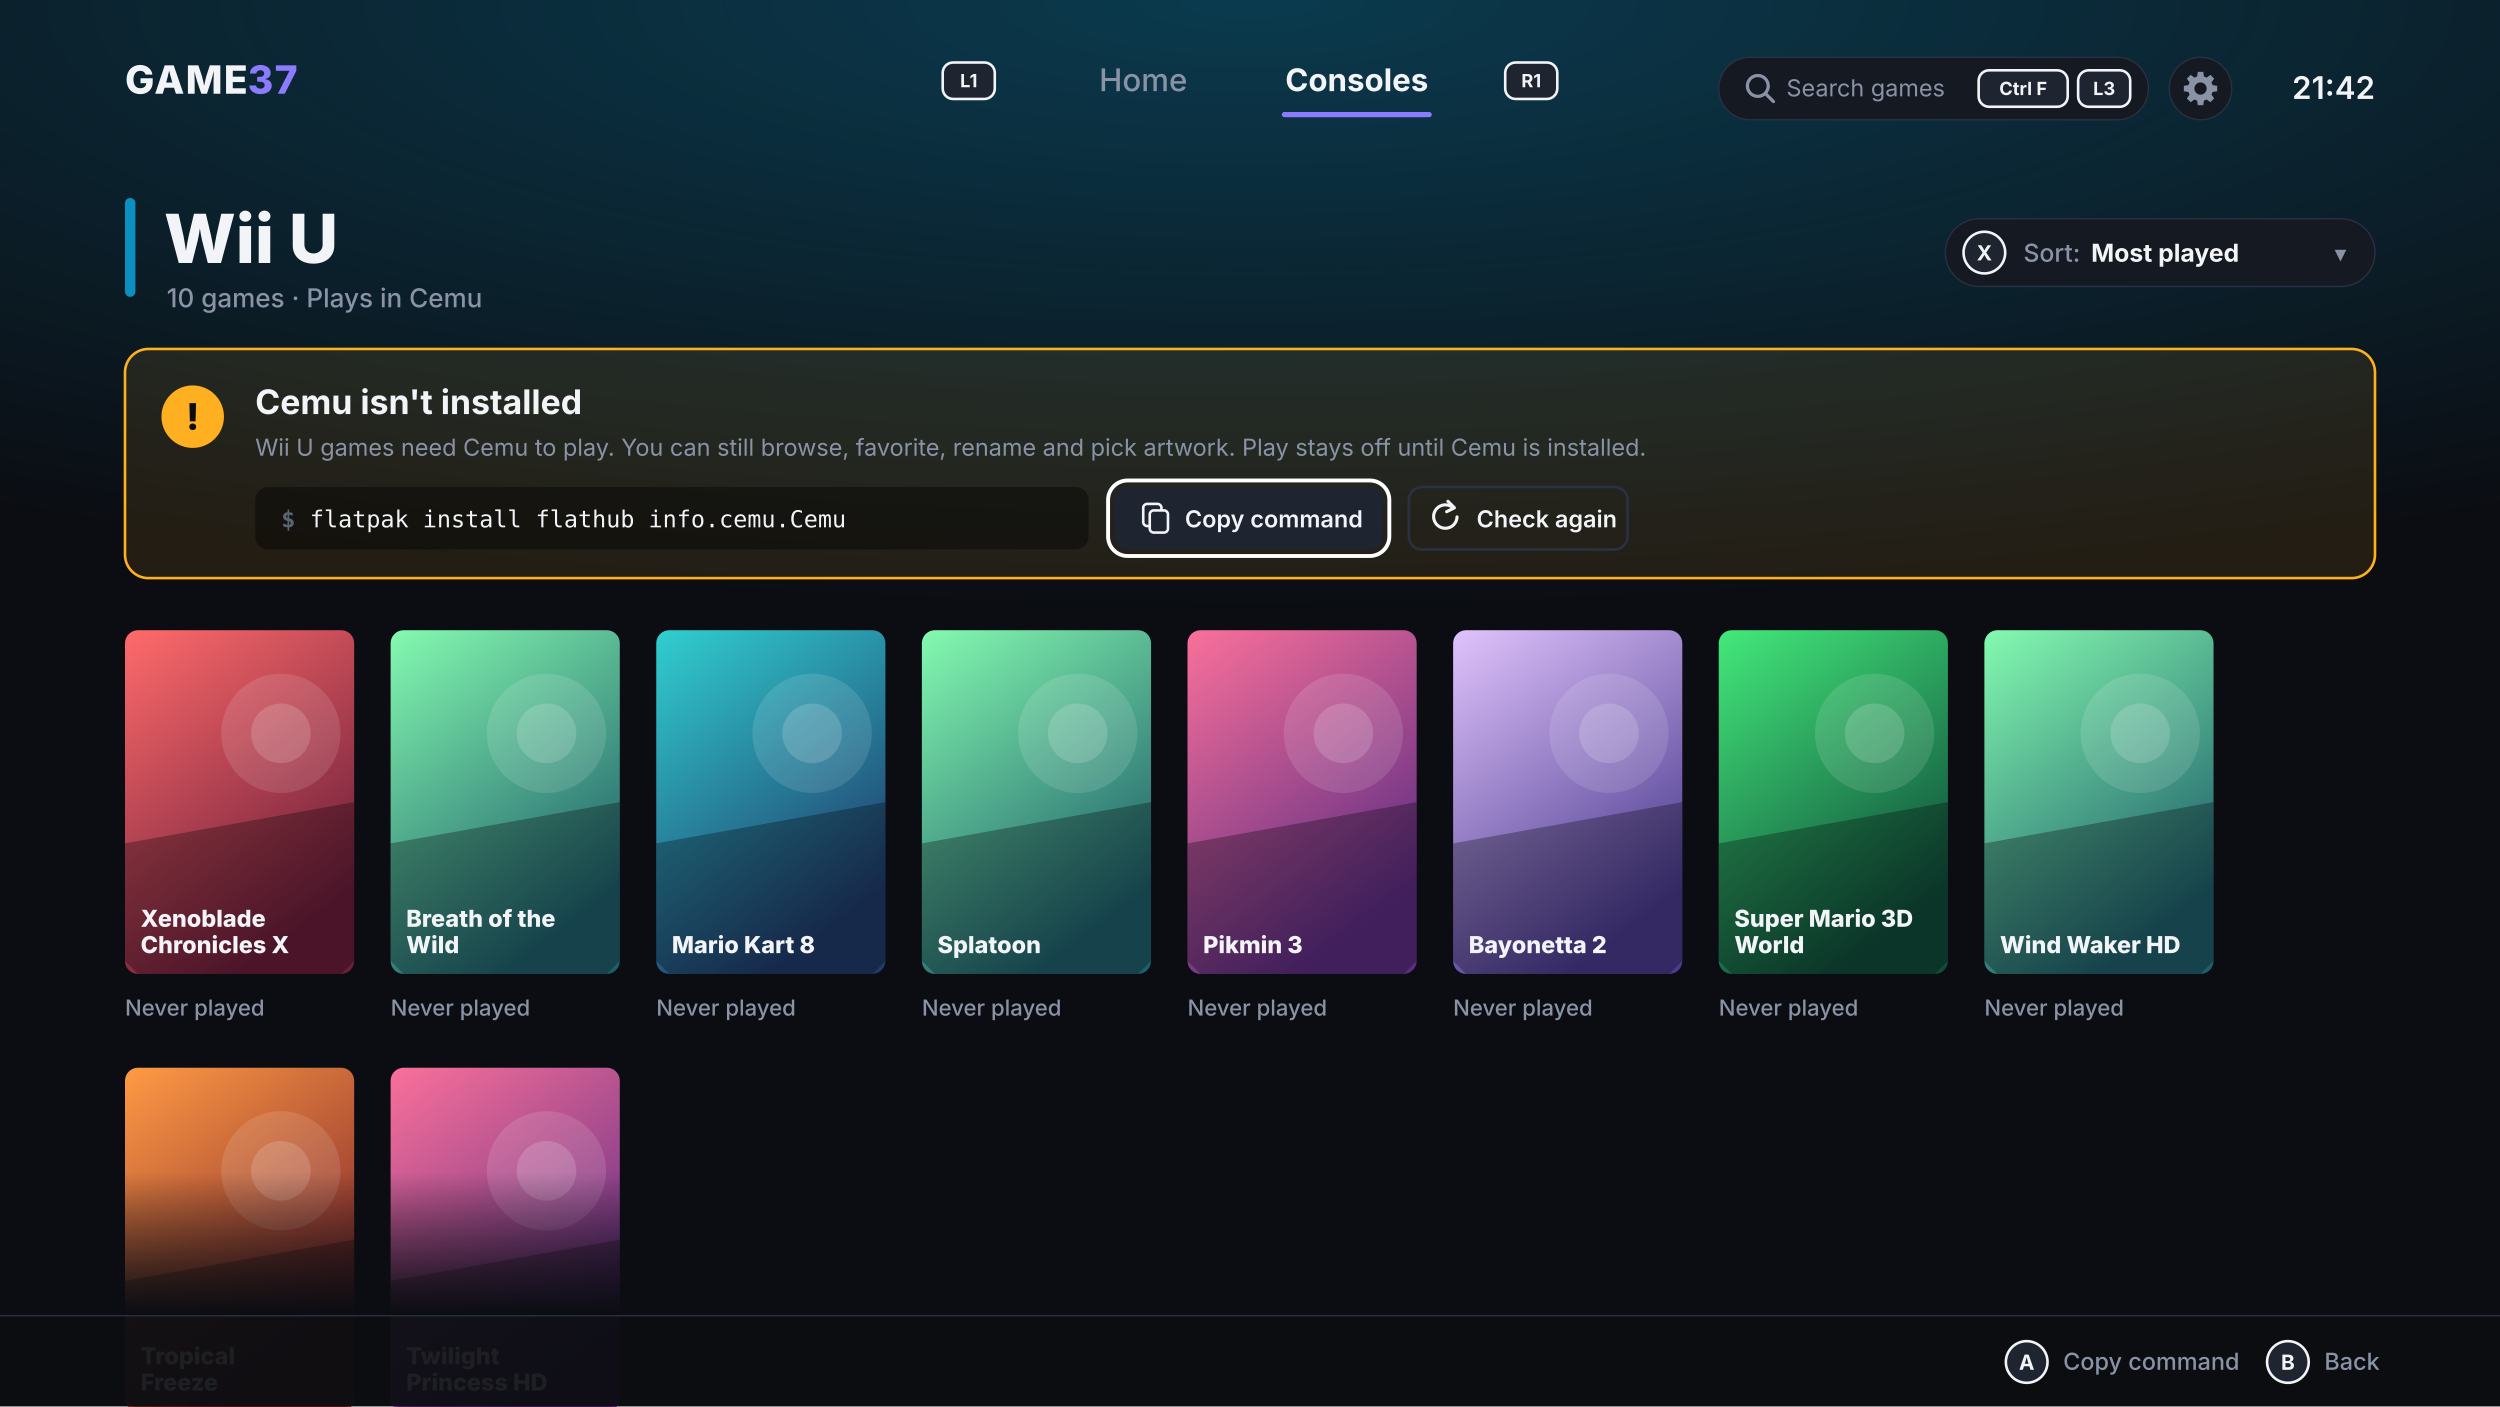
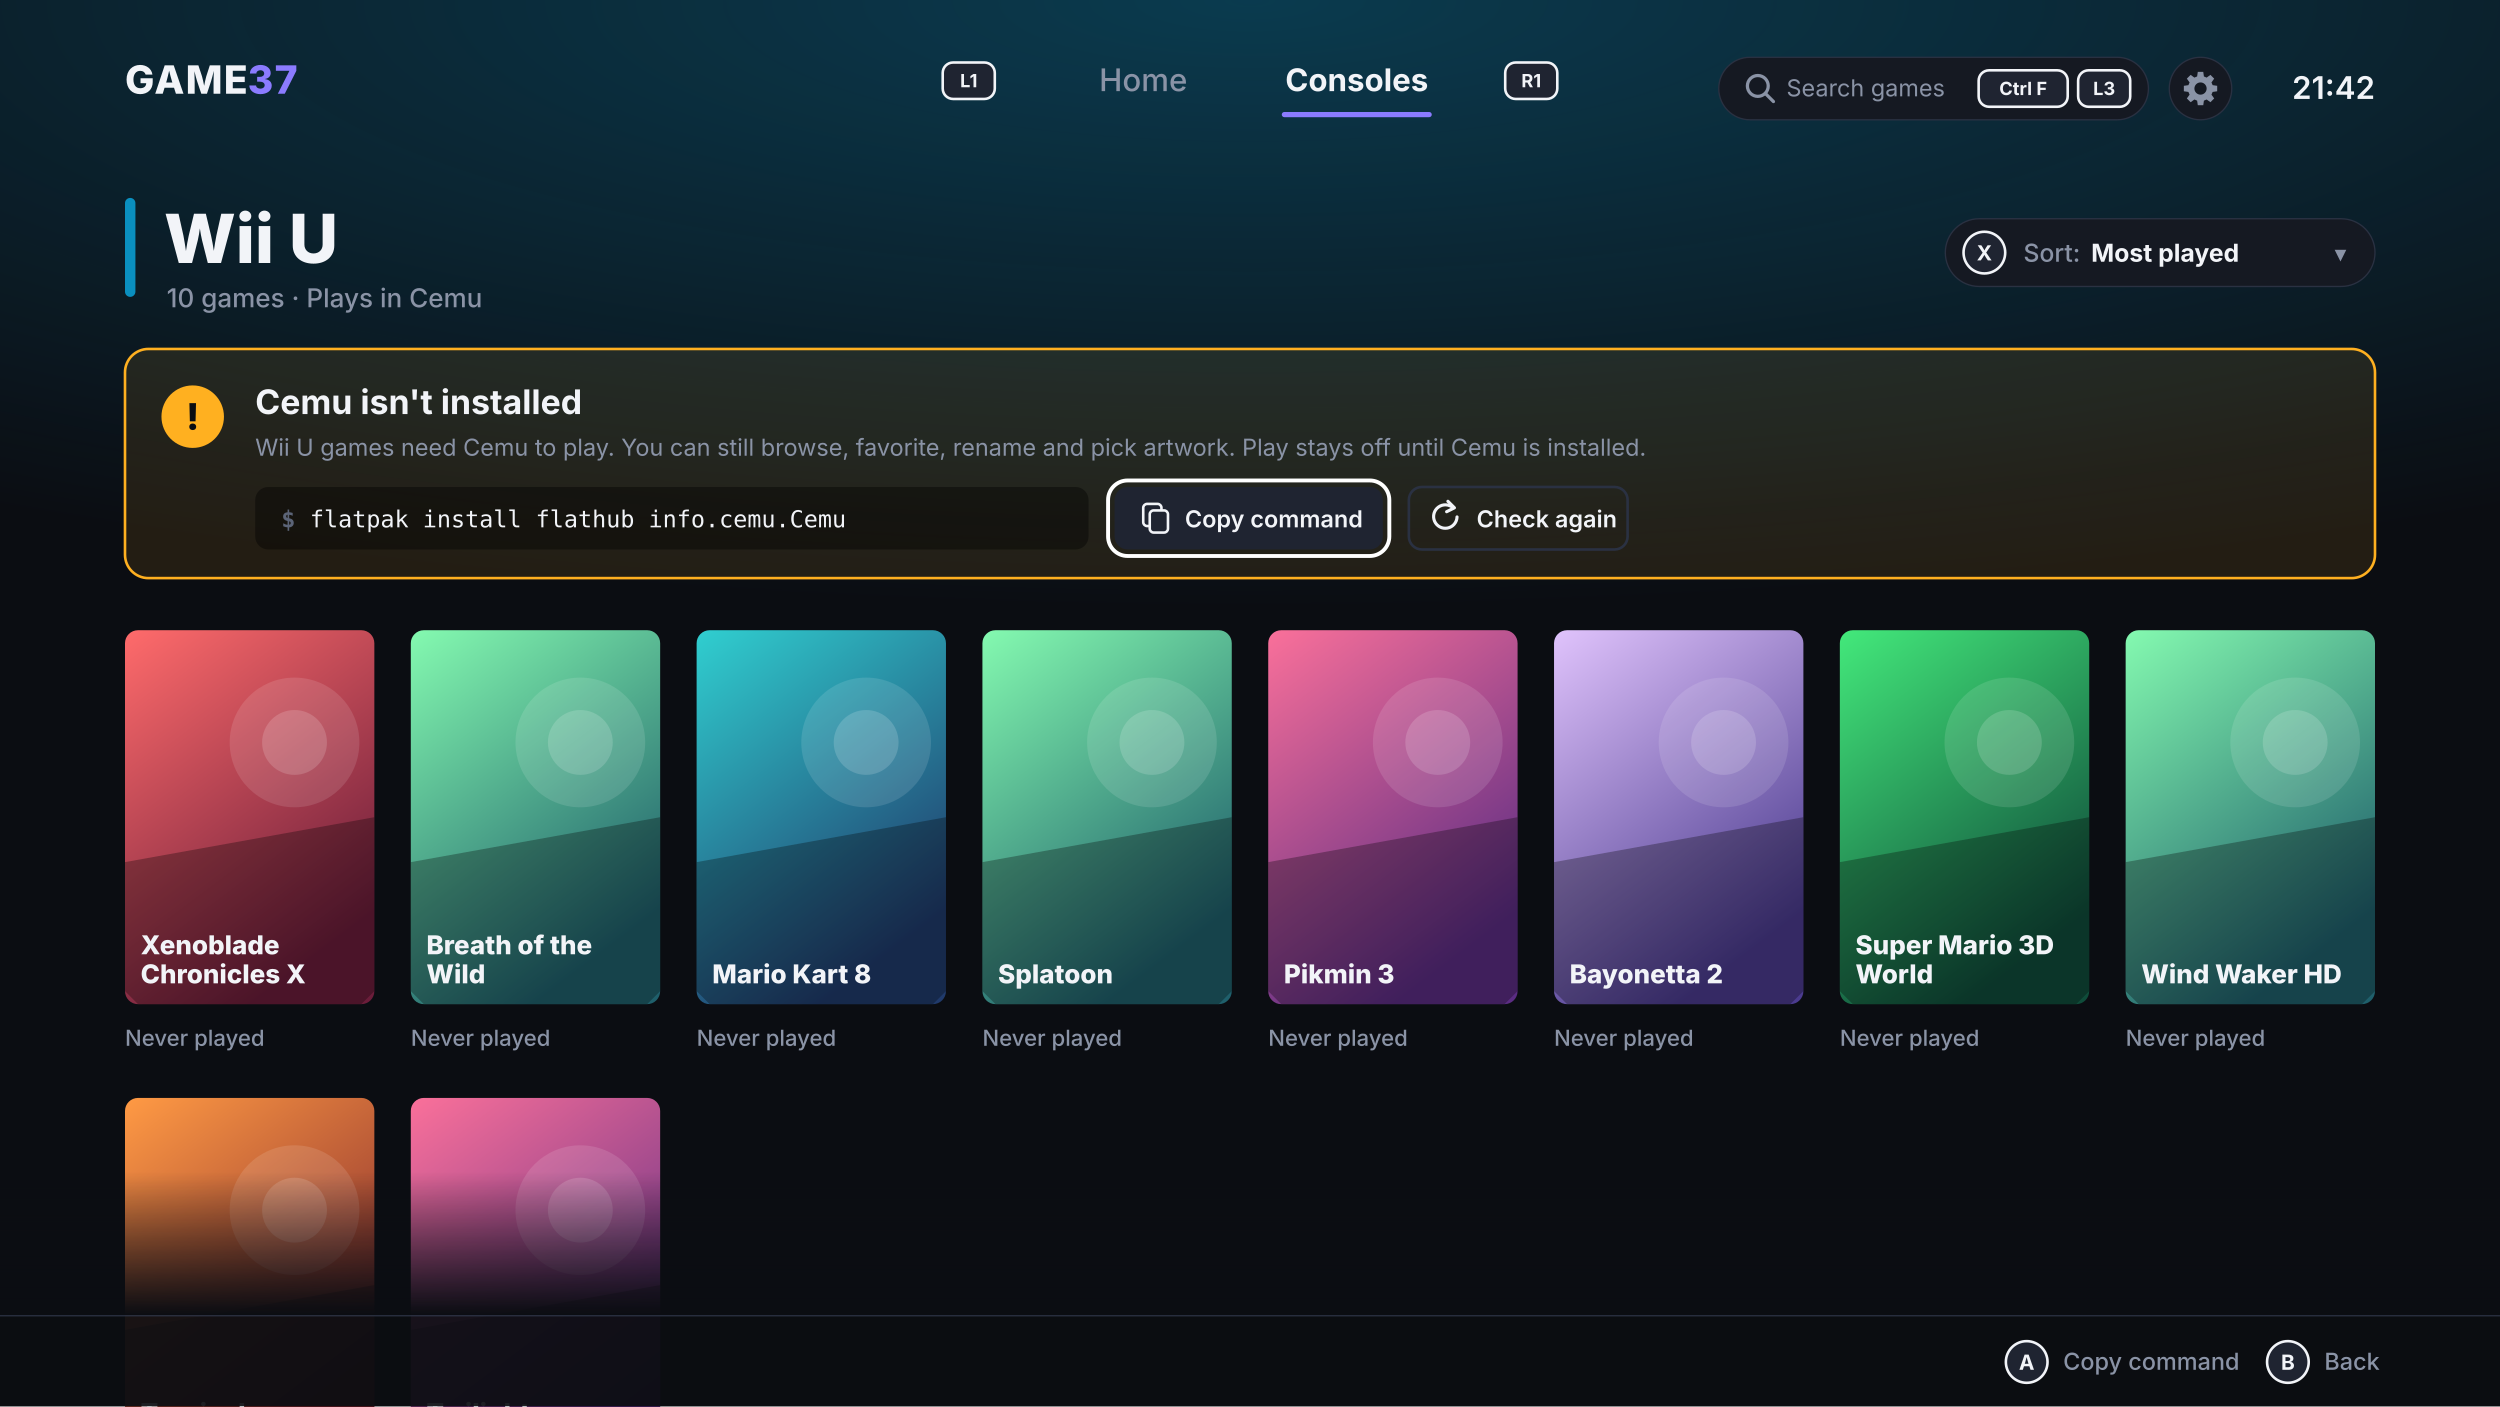
<svg xmlns="http://www.w3.org/2000/svg" width="1920" height="1080" viewBox="0 0 1920 1080">
  <defs>
    <radialGradient id="rg1" cx="0.5" cy="0" r="0.9">
      <stop offset="0" stop-color="#0A8FBF" stop-opacity="0.35" />
      <stop offset="1" stop-color="#0A8FBF" stop-opacity="0" />
    </radialGradient>
    <linearGradient id="lg2" x1="0" y1="0" x2="0.5" y2="1">
      <stop offset="0" stop-color="#FF6B6B" stop-opacity="1" />
      <stop offset="1" stop-color="#6B1D3A" stop-opacity="1" />
    </linearGradient>
    <linearGradient id="lg3" x1="0" y1="0" x2="0.5" y2="1">
      <stop offset="0" stop-color="#84FAB0" stop-opacity="1" />
      <stop offset="1" stop-color="#1F5F6B" stop-opacity="1" />
    </linearGradient>
    <linearGradient id="lg4" x1="0" y1="0" x2="0.5" y2="1">
      <stop offset="0" stop-color="#30CFD0" stop-opacity="1" />
      <stop offset="1" stop-color="#203A6B" stop-opacity="1" />
    </linearGradient>
    <linearGradient id="lg5" x1="0" y1="0" x2="0.5" y2="1">
      <stop offset="0" stop-color="#84FAB0" stop-opacity="1" />
      <stop offset="1" stop-color="#1F5F6B" stop-opacity="1" />
    </linearGradient>
    <linearGradient id="lg6" x1="0" y1="0" x2="0.5" y2="1">
      <stop offset="0" stop-color="#FA709A" stop-opacity="1" />
      <stop offset="1" stop-color="#5B2C83" stop-opacity="1" />
    </linearGradient>
    <linearGradient id="lg7" x1="0" y1="0" x2="0.5" y2="1">
      <stop offset="0" stop-color="#E0C3FC" stop-opacity="1" />
      <stop offset="1" stop-color="#4B3B8F" stop-opacity="1" />
    </linearGradient>
    <linearGradient id="lg8" x1="0" y1="0" x2="0.5" y2="1">
      <stop offset="0" stop-color="#43E97B" stop-opacity="1" />
      <stop offset="1" stop-color="#0F4C3A" stop-opacity="1" />
    </linearGradient>
    <linearGradient id="lg9" x1="0" y1="0" x2="0.5" y2="1">
      <stop offset="0" stop-color="#84FAB0" stop-opacity="1" />
      <stop offset="1" stop-color="#1F5F6B" stop-opacity="1" />
    </linearGradient>
    <linearGradient id="lg10" x1="0" y1="0" x2="0.5" y2="1">
      <stop offset="0" stop-color="#FF9A44" stop-opacity="1" />
      <stop offset="1" stop-color="#7A1F2B" stop-opacity="1" />
    </linearGradient>
    <linearGradient id="lg11" x1="0" y1="0" x2="0.5" y2="1">
      <stop offset="0" stop-color="#FA709A" stop-opacity="1" />
      <stop offset="1" stop-color="#5B2C83" stop-opacity="1" />
    </linearGradient>
    <linearGradient id="lg12" x1="0" y1="0" x2="0" y2="1">
      <stop offset="0" stop-color="#0B0D12" stop-opacity="0" />
      <stop offset="1" stop-color="#0B0D12" stop-opacity="1" />
    </linearGradient>
  </defs>
  <rect x="0.0" y="0.0" width="1920.0" height="1080.0" rx="0" fill="#0B0D12" fill-opacity="1" />
  <rect x="0.0" y="0.0" width="1920.0" height="520.0" rx="0" fill="url(#rg1)" fill-opacity="1" />
  <text x="96" y="72" font-family="Inter, 'Helvetica Neue', Arial, sans-serif" font-size="30" font-weight="800" fill="#F2F4F8" letter-spacing="1">GAME<tspan fill="#8B7BFF">37</tspan>
  </text>
  <rect x="724.0" y="48.0" width="40.0" height="28.0" rx="8" fill="#1F2431" fill-opacity="1" stroke="#F2F4F8" stroke-width="2" />
  <text x="744.0" y="67.0" font-family="Inter, 'Helvetica Neue', Arial, sans-serif" font-size="14" font-weight="700" fill="#F2F4F8" fill-opacity="1" text-anchor="middle" letter-spacing="0">L1</text>
  <rect x="1156.0" y="48.0" width="40.0" height="28.0" rx="8" fill="#1F2431" fill-opacity="1" stroke="#F2F4F8" stroke-width="2" />
  <text x="1176.0" y="67.0" font-family="Inter, 'Helvetica Neue', Arial, sans-serif" font-size="14" font-weight="700" fill="#F2F4F8" fill-opacity="1" text-anchor="middle" letter-spacing="0">R1</text>
  <text x="878.0" y="70.0" font-family="Inter, 'Helvetica Neue', Arial, sans-serif" font-size="24" font-weight="500" fill="#8A93A6" fill-opacity="1" text-anchor="middle" letter-spacing="0">Home</text>
  <text x="1042.0" y="70.0" font-family="Inter, 'Helvetica Neue', Arial, sans-serif" font-size="24" font-weight="700" fill="#F2F4F8" fill-opacity="1" text-anchor="middle" letter-spacing="0">Consoles</text>
  <rect x="984.4" y="86.0" width="115.2" height="4.0" rx="2" fill="#8B7BFF" fill-opacity="1" />
  <rect x="1320.0" y="44.0" width="330.0" height="48.0" rx="24" fill="#151922" fill-opacity="1" stroke="#2A3142" stroke-width="1" />
  <circle cx="1350.0" cy="66.0" r="8.0" fill="none" fill-opacity="1" stroke="#8A93A6" stroke-width="2.5" />
  <line x1="1356" y1="72" x2="1362" y2="78" stroke="#8A93A6" stroke-width="2.5" stroke-linecap="round" />
  <text x="1372.0" y="74.0" font-family="Inter, 'Helvetica Neue', Arial, sans-serif" font-size="18" font-weight="400" fill="#8A93A6" fill-opacity="1" text-anchor="start" letter-spacing="0">Search games</text>
  <rect x="1596.0" y="54.0" width="40.0" height="28.0" rx="8" fill="#1F2431" fill-opacity="1" stroke="#F2F4F8" stroke-width="2" />
  <text x="1616.0" y="73.0" font-family="Inter, 'Helvetica Neue', Arial, sans-serif" font-size="14" font-weight="700" fill="#F2F4F8" fill-opacity="1" text-anchor="middle" letter-spacing="0">L3</text>
  <rect x="1519.6" y="54.0" width="68.4" height="28.0" rx="8" fill="#1F2431" fill-opacity="1" stroke="#F2F4F8" stroke-width="2" />
  <text x="1553.8" y="73.0" font-family="Inter, 'Helvetica Neue', Arial, sans-serif" font-size="14" font-weight="700" fill="#F2F4F8" fill-opacity="1" text-anchor="middle" letter-spacing="0">Ctrl F</text>
  <circle cx="1690.0" cy="68.0" r="24.0" fill="#151922" fill-opacity="1" stroke="#2A3142" stroke-width="1" />
  <polygon points="1699.3,65.4 1702.8,65.9 1702.8,70.1 1699.3,70.6 1698.4,72.7 1700.5,75.6 1697.6,78.5 1694.7,76.4 1692.6,77.3 1692.1,80.8 1687.9,80.8 1687.4,77.3 1685.3,76.4 1682.4,78.5 1679.5,75.6 1681.6,72.7 1680.7,70.6 1677.2,70.1 1677.2,65.9 1680.7,65.4 1681.6,63.3 1679.5,60.4 1682.4,57.5 1685.3,59.6 1687.4,58.7 1687.9,55.2 1692.1,55.2 1692.6,58.7 1694.7,59.6 1697.6,57.5 1700.5,60.4 1698.4,63.3" fill="#8A93A6" />
  <circle cx="1690.0" cy="68.0" r="4.7" fill="#151922" fill-opacity="1" />
  <text x="1824.0" y="76.0" font-family="Inter, 'Helvetica Neue', Arial, sans-serif" font-size="24" font-weight="600" fill="#F2F4F8" fill-opacity="1" text-anchor="end" letter-spacing="0">21:42</text>
  <rect x="96.0" y="152.0" width="8.0" height="76.0" rx="4" fill="#0A8FBF" fill-opacity="1" />
  <text x="126.0" y="202.0" font-family="Inter, 'Helvetica Neue', Arial, sans-serif" font-size="52" font-weight="800" fill="#F2F4F8" fill-opacity="1" text-anchor="start" letter-spacing="0">Wii U</text>
  <text x="128.0" y="236.0" font-family="Inter, 'Helvetica Neue', Arial, sans-serif" font-size="20" font-weight="500" fill="#8A93A6" fill-opacity="1" text-anchor="start" letter-spacing="0">10 games  ·  Plays in Cemu</text>
  <rect x="1494.0" y="168.0" width="330.0" height="52.0" rx="26" fill="#151922" fill-opacity="1" stroke="#2A3142" stroke-width="1" />
  <circle cx="1524.0" cy="194.0" r="16.0" fill="#1F2431" fill-opacity="1" stroke="#F2F4F8" stroke-width="2" />
  <text x="1524.0" y="200.0" font-family="Inter, 'Helvetica Neue', Arial, sans-serif" font-size="16" font-weight="700" fill="#F2F4F8" fill-opacity="1" text-anchor="middle" letter-spacing="0">X</text>
  <text x="1554.0" y="201.0" font-family="Inter, 'Helvetica Neue', Arial, sans-serif" font-size="19" font-weight="500" fill="#8A93A6" fill-opacity="1" text-anchor="start" letter-spacing="0">Sort:</text>
  <text x="1606.0" y="201.0" font-family="Inter, 'Helvetica Neue', Arial, sans-serif" font-size="19" font-weight="700" fill="#F2F4F8" fill-opacity="1" text-anchor="start" letter-spacing="0">Most played</text>
  <text x="1802.0" y="201.0" font-family="Inter, 'Helvetica Neue', Arial, sans-serif" font-size="18" font-weight="700" fill="#8A93A6" fill-opacity="1" text-anchor="end" letter-spacing="0">▾</text>
  <rect x="96.0" y="268.0" width="1728.0" height="176.0" rx="18" fill="#FFB020" fill-opacity="0.1" />
  <rect x="96.0" y="268.0" width="1728.0" height="176.0" rx="18" fill="none" fill-opacity="0.55" stroke="#FFB020" stroke-width="2" />
  <circle cx="148.0" cy="320.0" r="24.0" fill="#FFB020" fill-opacity="1" />
  <text x="148.0" y="330.0" font-family="Inter, 'Helvetica Neue', Arial, sans-serif" font-size="28" font-weight="800" fill="#0B0D12" fill-opacity="1" text-anchor="middle" letter-spacing="0">!</text>
  <text x="196.0" y="318.0" font-family="Inter, 'Helvetica Neue', Arial, sans-serif" font-size="26" font-weight="700" fill="#F2F4F8" fill-opacity="1" text-anchor="start" letter-spacing="0">Cemu isn't installed</text>
  <text x="196.0" y="350.0" font-family="Inter, 'Helvetica Neue', Arial, sans-serif" font-size="18" font-weight="400" fill="#8A93A6" fill-opacity="1" text-anchor="start" letter-spacing="0">Wii U games need Cemu to play. You can still browse, favorite, rename and pick artwork. Play stays off until Cemu is installed.</text>
  <rect x="196.0" y="374.0" width="640.0" height="48.0" rx="10" fill="#000000" fill-opacity="0.4" />
  <text x="216.0" y="405.0" font-family="'JetBrains Mono', 'DejaVu Sans Mono', monospace" font-size="18" font-weight="600" fill="#5B6477" fill-opacity="1" text-anchor="start" letter-spacing="0">$</text>
  <text x="238.0" y="405.0" font-family="'JetBrains Mono', 'DejaVu Sans Mono', monospace" font-size="18" font-weight="500" fill="#F2F4F8" fill-opacity="1" text-anchor="start" letter-spacing="0">flatpak install flathub info.cemu.Cemu</text>
  <rect x="851.0" y="369.0" width="216.0" height="58.0" rx="15" fill="none" fill-opacity="1" stroke="#FFFFFF" stroke-width="3" />
  <rect x="856.0" y="374.0" width="206.0" height="48.0" rx="10" fill="#1F2431" fill-opacity="1" />
  <rect x="878.0" y="387.0" width="14.0" height="17.0" rx="3" fill="none" fill-opacity="1" stroke="#F2F4F8" stroke-width="2" />
  <rect x="883.0" y="392.0" width="14.0" height="17.0" rx="3" fill="#1F2431" fill-opacity="1" stroke="#F2F4F8" stroke-width="2" />
  <text x="910.0" y="405.0" font-family="Inter, 'Helvetica Neue', Arial, sans-serif" font-size="18" font-weight="600" fill="#F2F4F8" fill-opacity="1" text-anchor="start" letter-spacing="0">Copy command</text>
  <rect x="1082.0" y="374.0" width="168.0" height="48.0" rx="10" fill="none" fill-opacity="1" stroke="#2A3142" stroke-width="2" />
  <path d="M1116,390 a9,9 0 1,0 3,7" fill="none" stroke="#F2F4F8" stroke-width="2.4" stroke-linecap="round" />
  <path d="M1112,385 l5,5 l-6,3" fill="none" stroke="#F2F4F8" stroke-width="2.4" stroke-linecap="round" stroke-linejoin="round" />
  <text x="1134.0" y="405.0" font-family="Inter, 'Helvetica Neue', Arial, sans-serif" font-size="18" font-weight="600" fill="#F2F4F8" fill-opacity="1" text-anchor="start" letter-spacing="0">Check again</text>
-   <rect x="96.0" y="484.0" width="176.0" height="264.0" rx="10" fill="url(#lg2)" fill-opacity="1" />
-   <circle cx="215.7" cy="563.2" r="45.8" fill="#FFFFFF" fill-opacity="0.12" />
-   <circle cx="215.7" cy="563.2" r="22.9" fill="#FFFFFF" fill-opacity="0.16" />
-   <polygon points="96,647.7 272,616.0 272,738.0 262,748.0 106,748.0 96,738.0" fill="#000000" fill-opacity=".3" />
-   <text x="108.0" y="711.8" font-family="Inter, 'Helvetica Neue', Arial, sans-serif" font-size="18" font-weight="800" fill="#F2F4F8" fill-opacity="1" text-anchor="start" letter-spacing="0">Xenoblade</text>
-   <text x="108.0" y="732.0" font-family="Inter, 'Helvetica Neue', Arial, sans-serif" font-size="18" font-weight="800" fill="#F2F4F8" fill-opacity="1" text-anchor="start" letter-spacing="0">Chronicles X</text>
-   <text x="96.0" y="780.0" font-family="Inter, 'Helvetica Neue', Arial, sans-serif" font-size="17" font-weight="500" fill="#8A93A6" fill-opacity="1" text-anchor="start" letter-spacing="0">Never played</text>
-   <rect x="300.0" y="484.0" width="176.0" height="264.0" rx="10" fill="url(#lg3)" fill-opacity="1" />
-   <circle cx="419.7" cy="563.2" r="45.8" fill="#FFFFFF" fill-opacity="0.12" />
-   <circle cx="419.7" cy="563.2" r="22.9" fill="#FFFFFF" fill-opacity="0.16" />
-   <polygon points="300,647.7 476,616.0 476,738.0 466,748.0 310,748.0 300,738.0" fill="#000000" fill-opacity=".3" />
-   <text x="312.0" y="711.8" font-family="Inter, 'Helvetica Neue', Arial, sans-serif" font-size="18" font-weight="800" fill="#F2F4F8" fill-opacity="1" text-anchor="start" letter-spacing="0">Breath of the</text>
-   <text x="312.0" y="732.0" font-family="Inter, 'Helvetica Neue', Arial, sans-serif" font-size="18" font-weight="800" fill="#F2F4F8" fill-opacity="1" text-anchor="start" letter-spacing="0">Wild</text>
-   <text x="300.0" y="780.0" font-family="Inter, 'Helvetica Neue', Arial, sans-serif" font-size="17" font-weight="500" fill="#8A93A6" fill-opacity="1" text-anchor="start" letter-spacing="0">Never played</text>
-   <rect x="504.0" y="484.0" width="176.0" height="264.0" rx="10" fill="url(#lg4)" fill-opacity="1" />
-   <circle cx="623.7" cy="563.2" r="45.8" fill="#FFFFFF" fill-opacity="0.12" />
-   <circle cx="623.7" cy="563.2" r="22.9" fill="#FFFFFF" fill-opacity="0.16" />
-   <polygon points="504,647.7 680,616.0 680,738.0 670,748.0 514,748.0 504,738.0" fill="#000000" fill-opacity=".3" />
-   <text x="516.0" y="732.0" font-family="Inter, 'Helvetica Neue', Arial, sans-serif" font-size="18" font-weight="800" fill="#F2F4F8" fill-opacity="1" text-anchor="start" letter-spacing="0">Mario Kart 8</text>
-   <text x="504.0" y="780.0" font-family="Inter, 'Helvetica Neue', Arial, sans-serif" font-size="17" font-weight="500" fill="#8A93A6" fill-opacity="1" text-anchor="start" letter-spacing="0">Never played</text>
-   <rect x="708.0" y="484.0" width="176.0" height="264.0" rx="10" fill="url(#lg5)" fill-opacity="1" />
-   <circle cx="827.7" cy="563.2" r="45.8" fill="#FFFFFF" fill-opacity="0.12" />
-   <circle cx="827.7" cy="563.2" r="22.9" fill="#FFFFFF" fill-opacity="0.16" />
-   <polygon points="708,647.7 884,616.0 884,738.0 874,748.0 718,748.0 708,738.0" fill="#000000" fill-opacity=".3" />
-   <text x="720.0" y="732.0" font-family="Inter, 'Helvetica Neue', Arial, sans-serif" font-size="18" font-weight="800" fill="#F2F4F8" fill-opacity="1" text-anchor="start" letter-spacing="0">Splatoon</text>
-   <text x="708.0" y="780.0" font-family="Inter, 'Helvetica Neue', Arial, sans-serif" font-size="17" font-weight="500" fill="#8A93A6" fill-opacity="1" text-anchor="start" letter-spacing="0">Never played</text>
-   <rect x="912.0" y="484.0" width="176.0" height="264.0" rx="10" fill="url(#lg6)" fill-opacity="1" />
-   <circle cx="1031.7" cy="563.2" r="45.8" fill="#FFFFFF" fill-opacity="0.12" />
-   <circle cx="1031.7" cy="563.2" r="22.9" fill="#FFFFFF" fill-opacity="0.16" />
-   <polygon points="912,647.7 1088,616.0 1088,738.0 1078,748.0 922,748.0 912,738.0" fill="#000000" fill-opacity=".3" />
-   <text x="924.0" y="732.0" font-family="Inter, 'Helvetica Neue', Arial, sans-serif" font-size="18" font-weight="800" fill="#F2F4F8" fill-opacity="1" text-anchor="start" letter-spacing="0">Pikmin 3</text>
-   <text x="912.0" y="780.0" font-family="Inter, 'Helvetica Neue', Arial, sans-serif" font-size="17" font-weight="500" fill="#8A93A6" fill-opacity="1" text-anchor="start" letter-spacing="0">Never played</text>
-   <rect x="1116.0" y="484.0" width="176.0" height="264.0" rx="10" fill="url(#lg7)" fill-opacity="1" />
-   <circle cx="1235.7" cy="563.2" r="45.8" fill="#FFFFFF" fill-opacity="0.12" />
-   <circle cx="1235.7" cy="563.2" r="22.9" fill="#FFFFFF" fill-opacity="0.16" />
-   <polygon points="1116,647.7 1292,616.0 1292,738.0 1282,748.0 1126,748.0 1116,738.0" fill="#000000" fill-opacity=".3" />
-   <text x="1128.0" y="732.0" font-family="Inter, 'Helvetica Neue', Arial, sans-serif" font-size="18" font-weight="800" fill="#F2F4F8" fill-opacity="1" text-anchor="start" letter-spacing="0">Bayonetta 2</text>
-   <text x="1116.0" y="780.0" font-family="Inter, 'Helvetica Neue', Arial, sans-serif" font-size="17" font-weight="500" fill="#8A93A6" fill-opacity="1" text-anchor="start" letter-spacing="0">Never played</text>
-   <rect x="1320.0" y="484.0" width="176.0" height="264.0" rx="10" fill="url(#lg8)" fill-opacity="1" />
-   <circle cx="1439.7" cy="563.2" r="45.8" fill="#FFFFFF" fill-opacity="0.12" />
-   <circle cx="1439.7" cy="563.2" r="22.9" fill="#FFFFFF" fill-opacity="0.16" />
-   <polygon points="1320,647.7 1496,616.0 1496,738.0 1486,748.0 1330,748.0 1320,738.0" fill="#000000" fill-opacity=".3" />
-   <text x="1332.0" y="711.8" font-family="Inter, 'Helvetica Neue', Arial, sans-serif" font-size="18" font-weight="800" fill="#F2F4F8" fill-opacity="1" text-anchor="start" letter-spacing="0">Super Mario 3D</text>
-   <text x="1332.0" y="732.0" font-family="Inter, 'Helvetica Neue', Arial, sans-serif" font-size="18" font-weight="800" fill="#F2F4F8" fill-opacity="1" text-anchor="start" letter-spacing="0">World</text>
-   <text x="1320.0" y="780.0" font-family="Inter, 'Helvetica Neue', Arial, sans-serif" font-size="17" font-weight="500" fill="#8A93A6" fill-opacity="1" text-anchor="start" letter-spacing="0">Never played</text>
-   <rect x="1524.0" y="484.0" width="176.0" height="264.0" rx="10" fill="url(#lg9)" fill-opacity="1" />
-   <circle cx="1643.7" cy="563.2" r="45.8" fill="#FFFFFF" fill-opacity="0.12" />
-   <circle cx="1643.7" cy="563.2" r="22.9" fill="#FFFFFF" fill-opacity="0.16" />
-   <polygon points="1524,647.7 1700,616.0 1700,738.0 1690,748.0 1534,748.0 1524,738.0" fill="#000000" fill-opacity=".3" />
-   <text x="1536.0" y="732.0" font-family="Inter, 'Helvetica Neue', Arial, sans-serif" font-size="18" font-weight="800" fill="#F2F4F8" fill-opacity="1" text-anchor="start" letter-spacing="0">Wind Waker HD</text>
-   <text x="1524.0" y="780.0" font-family="Inter, 'Helvetica Neue', Arial, sans-serif" font-size="17" font-weight="500" fill="#8A93A6" fill-opacity="1" text-anchor="start" letter-spacing="0">Never played</text>
-   <rect x="96.0" y="820.0" width="176.0" height="264.0" rx="10" fill="url(#lg10)" fill-opacity="1" />
-   <circle cx="215.7" cy="899.2" r="45.8" fill="#FFFFFF" fill-opacity="0.12" />
-   <circle cx="215.7" cy="899.2" r="22.9" fill="#FFFFFF" fill-opacity="0.16" />
-   <polygon points="96,983.7 272,952.0 272,1074.0 262,1084.0 106,1084.0 96,1074.0" fill="#000000" fill-opacity=".3" />
-   <text x="108.0" y="1047.8" font-family="Inter, 'Helvetica Neue', Arial, sans-serif" font-size="18" font-weight="800" fill="#F2F4F8" fill-opacity="1" text-anchor="start" letter-spacing="0">Tropical</text>
-   <text x="108.0" y="1068.0" font-family="Inter, 'Helvetica Neue', Arial, sans-serif" font-size="18" font-weight="800" fill="#F2F4F8" fill-opacity="1" text-anchor="start" letter-spacing="0">Freeze</text>
-   <text x="96.0" y="1116.0" font-family="Inter, 'Helvetica Neue', Arial, sans-serif" font-size="17" font-weight="500" fill="#8A93A6" fill-opacity="1" text-anchor="start" letter-spacing="0">Never played</text>
-   <rect x="300.0" y="820.0" width="176.0" height="264.0" rx="10" fill="url(#lg11)" fill-opacity="1" />
-   <circle cx="419.7" cy="899.2" r="45.8" fill="#FFFFFF" fill-opacity="0.12" />
-   <circle cx="419.7" cy="899.2" r="22.9" fill="#FFFFFF" fill-opacity="0.16" />
-   <polygon points="300,983.7 476,952.0 476,1074.0 466,1084.0 310,1084.0 300,1074.0" fill="#000000" fill-opacity=".3" />
-   <text x="312.0" y="1047.8" font-family="Inter, 'Helvetica Neue', Arial, sans-serif" font-size="18" font-weight="800" fill="#F2F4F8" fill-opacity="1" text-anchor="start" letter-spacing="0">Twilight</text>
-   <text x="312.0" y="1068.0" font-family="Inter, 'Helvetica Neue', Arial, sans-serif" font-size="18" font-weight="800" fill="#F2F4F8" fill-opacity="1" text-anchor="start" letter-spacing="0">Princess HD</text>
-   <text x="300.0" y="1116.0" font-family="Inter, 'Helvetica Neue', Arial, sans-serif" font-size="17" font-weight="500" fill="#8A93A6" fill-opacity="1" text-anchor="start" letter-spacing="0">Never played</text>
+   <rect x="96.0" y="484.0" width="191.5" height="287.2" rx="10" fill="url(#lg2)" fill-opacity="1" />
+   <circle cx="226.2" cy="570.2" r="49.8" fill="#FFFFFF" fill-opacity="0.12" />
+   <circle cx="226.2" cy="570.2" r="24.9" fill="#FFFFFF" fill-opacity="0.16" />
+   <polygon points="96.0,662.1 287.5,627.6 287.5,761.2 277.5,771.2 106.0,771.2 96.0,761.2" fill="#000000" fill-opacity=".3" />
+   <text x="108.0" y="732.9" font-family="Inter, 'Helvetica Neue', Arial, sans-serif" font-size="20" font-weight="800" fill="#F2F4F8" fill-opacity="1" text-anchor="start" letter-spacing="0">Xenoblade</text>
+   <text x="108.0" y="755.2" font-family="Inter, 'Helvetica Neue', Arial, sans-serif" font-size="20" font-weight="800" fill="#F2F4F8" fill-opacity="1" text-anchor="start" letter-spacing="0">Chronicles X</text>
+   <text x="96.0" y="803.2" font-family="Inter, 'Helvetica Neue', Arial, sans-serif" font-size="17" font-weight="500" fill="#8A93A6" fill-opacity="1" text-anchor="start" letter-spacing="0">Never played</text>
+   <rect x="315.5" y="484.0" width="191.5" height="287.2" rx="10" fill="url(#lg3)" fill-opacity="1" />
+   <circle cx="445.7" cy="570.2" r="49.8" fill="#FFFFFF" fill-opacity="0.12" />
+   <circle cx="445.7" cy="570.2" r="24.9" fill="#FFFFFF" fill-opacity="0.16" />
+   <polygon points="315.5,662.1 507.0,627.6 507.0,761.2 497.0,771.2 325.5,771.2 315.5,761.2" fill="#000000" fill-opacity=".3" />
+   <text x="327.5" y="732.9" font-family="Inter, 'Helvetica Neue', Arial, sans-serif" font-size="20" font-weight="800" fill="#F2F4F8" fill-opacity="1" text-anchor="start" letter-spacing="0">Breath of the</text>
+   <text x="327.5" y="755.2" font-family="Inter, 'Helvetica Neue', Arial, sans-serif" font-size="20" font-weight="800" fill="#F2F4F8" fill-opacity="1" text-anchor="start" letter-spacing="0">Wild</text>
+   <text x="315.5" y="803.2" font-family="Inter, 'Helvetica Neue', Arial, sans-serif" font-size="17" font-weight="500" fill="#8A93A6" fill-opacity="1" text-anchor="start" letter-spacing="0">Never played</text>
+   <rect x="535.0" y="484.0" width="191.5" height="287.2" rx="10" fill="url(#lg4)" fill-opacity="1" />
+   <circle cx="665.2" cy="570.2" r="49.8" fill="#FFFFFF" fill-opacity="0.12" />
+   <circle cx="665.2" cy="570.2" r="24.9" fill="#FFFFFF" fill-opacity="0.16" />
+   <polygon points="535.0,662.1 726.5,627.6 726.5,761.2 716.5,771.2 545.0,771.2 535.0,761.2" fill="#000000" fill-opacity=".3" />
+   <text x="547.0" y="755.2" font-family="Inter, 'Helvetica Neue', Arial, sans-serif" font-size="20" font-weight="800" fill="#F2F4F8" fill-opacity="1" text-anchor="start" letter-spacing="0">Mario Kart 8</text>
+   <text x="535.0" y="803.2" font-family="Inter, 'Helvetica Neue', Arial, sans-serif" font-size="17" font-weight="500" fill="#8A93A6" fill-opacity="1" text-anchor="start" letter-spacing="0">Never played</text>
+   <rect x="754.5" y="484.0" width="191.5" height="287.2" rx="10" fill="url(#lg5)" fill-opacity="1" />
+   <circle cx="884.7" cy="570.2" r="49.8" fill="#FFFFFF" fill-opacity="0.12" />
+   <circle cx="884.7" cy="570.2" r="24.9" fill="#FFFFFF" fill-opacity="0.16" />
+   <polygon points="754.5,662.1 946.0,627.6 946.0,761.2 936.0,771.2 764.5,771.2 754.5,761.2" fill="#000000" fill-opacity=".3" />
+   <text x="766.5" y="755.2" font-family="Inter, 'Helvetica Neue', Arial, sans-serif" font-size="20" font-weight="800" fill="#F2F4F8" fill-opacity="1" text-anchor="start" letter-spacing="0">Splatoon</text>
+   <text x="754.5" y="803.2" font-family="Inter, 'Helvetica Neue', Arial, sans-serif" font-size="17" font-weight="500" fill="#8A93A6" fill-opacity="1" text-anchor="start" letter-spacing="0">Never played</text>
+   <rect x="974.0" y="484.0" width="191.5" height="287.2" rx="10" fill="url(#lg6)" fill-opacity="1" />
+   <circle cx="1104.2" cy="570.2" r="49.8" fill="#FFFFFF" fill-opacity="0.12" />
+   <circle cx="1104.2" cy="570.2" r="24.9" fill="#FFFFFF" fill-opacity="0.16" />
+   <polygon points="974.0,662.1 1165.5,627.6 1165.5,761.2 1155.5,771.2 984.0,771.2 974.0,761.2" fill="#000000" fill-opacity=".3" />
+   <text x="986.0" y="755.2" font-family="Inter, 'Helvetica Neue', Arial, sans-serif" font-size="20" font-weight="800" fill="#F2F4F8" fill-opacity="1" text-anchor="start" letter-spacing="0">Pikmin 3</text>
+   <text x="974.0" y="803.2" font-family="Inter, 'Helvetica Neue', Arial, sans-serif" font-size="17" font-weight="500" fill="#8A93A6" fill-opacity="1" text-anchor="start" letter-spacing="0">Never played</text>
+   <rect x="1193.5" y="484.0" width="191.5" height="287.2" rx="10" fill="url(#lg7)" fill-opacity="1" />
+   <circle cx="1323.7" cy="570.2" r="49.8" fill="#FFFFFF" fill-opacity="0.12" />
+   <circle cx="1323.7" cy="570.2" r="24.9" fill="#FFFFFF" fill-opacity="0.16" />
+   <polygon points="1193.5,662.1 1385.0,627.6 1385.0,761.2 1375.0,771.2 1203.5,771.2 1193.5,761.2" fill="#000000" fill-opacity=".3" />
+   <text x="1205.5" y="755.2" font-family="Inter, 'Helvetica Neue', Arial, sans-serif" font-size="20" font-weight="800" fill="#F2F4F8" fill-opacity="1" text-anchor="start" letter-spacing="0">Bayonetta 2</text>
+   <text x="1193.5" y="803.2" font-family="Inter, 'Helvetica Neue', Arial, sans-serif" font-size="17" font-weight="500" fill="#8A93A6" fill-opacity="1" text-anchor="start" letter-spacing="0">Never played</text>
+   <rect x="1413.0" y="484.0" width="191.5" height="287.2" rx="10" fill="url(#lg8)" fill-opacity="1" />
+   <circle cx="1543.2" cy="570.2" r="49.8" fill="#FFFFFF" fill-opacity="0.12" />
+   <circle cx="1543.2" cy="570.2" r="24.9" fill="#FFFFFF" fill-opacity="0.16" />
+   <polygon points="1413.0,662.1 1604.5,627.6 1604.5,761.2 1594.5,771.2 1423.0,771.2 1413.0,761.2" fill="#000000" fill-opacity=".3" />
+   <text x="1425.0" y="732.9" font-family="Inter, 'Helvetica Neue', Arial, sans-serif" font-size="20" font-weight="800" fill="#F2F4F8" fill-opacity="1" text-anchor="start" letter-spacing="0">Super Mario 3D</text>
+   <text x="1425.0" y="755.2" font-family="Inter, 'Helvetica Neue', Arial, sans-serif" font-size="20" font-weight="800" fill="#F2F4F8" fill-opacity="1" text-anchor="start" letter-spacing="0">World</text>
+   <text x="1413.0" y="803.2" font-family="Inter, 'Helvetica Neue', Arial, sans-serif" font-size="17" font-weight="500" fill="#8A93A6" fill-opacity="1" text-anchor="start" letter-spacing="0">Never played</text>
+   <rect x="1632.5" y="484.0" width="191.5" height="287.2" rx="10" fill="url(#lg9)" fill-opacity="1" />
+   <circle cx="1762.7" cy="570.2" r="49.8" fill="#FFFFFF" fill-opacity="0.12" />
+   <circle cx="1762.7" cy="570.2" r="24.9" fill="#FFFFFF" fill-opacity="0.16" />
+   <polygon points="1632.5,662.1 1824.0,627.6 1824.0,761.2 1814.0,771.2 1642.5,771.2 1632.5,761.2" fill="#000000" fill-opacity=".3" />
+   <text x="1644.5" y="755.2" font-family="Inter, 'Helvetica Neue', Arial, sans-serif" font-size="20" font-weight="800" fill="#F2F4F8" fill-opacity="1" text-anchor="start" letter-spacing="0">Wind Waker HD</text>
+   <text x="1632.5" y="803.2" font-family="Inter, 'Helvetica Neue', Arial, sans-serif" font-size="17" font-weight="500" fill="#8A93A6" fill-opacity="1" text-anchor="start" letter-spacing="0">Never played</text>
+   <rect x="96.0" y="843.2" width="191.5" height="287.2" rx="10" fill="url(#lg10)" fill-opacity="1" />
+   <circle cx="226.2" cy="929.4" r="49.8" fill="#FFFFFF" fill-opacity="0.12" />
+   <circle cx="226.2" cy="929.4" r="24.9" fill="#FFFFFF" fill-opacity="0.16" />
+   <polygon points="96.0,1021.3 287.5,986.9 287.5,1120.5 277.5,1130.5 106.0,1130.5 96.0,1120.5" fill="#000000" fill-opacity=".3" />
+   <text x="108.0" y="1092.1" font-family="Inter, 'Helvetica Neue', Arial, sans-serif" font-size="20" font-weight="800" fill="#F2F4F8" fill-opacity="1" text-anchor="start" letter-spacing="0">Tropical</text>
+   <text x="108.0" y="1114.5" font-family="Inter, 'Helvetica Neue', Arial, sans-serif" font-size="20" font-weight="800" fill="#F2F4F8" fill-opacity="1" text-anchor="start" letter-spacing="0">Freeze</text>
+   <text x="96.0" y="1162.5" font-family="Inter, 'Helvetica Neue', Arial, sans-serif" font-size="17" font-weight="500" fill="#8A93A6" fill-opacity="1" text-anchor="start" letter-spacing="0">Never played</text>
+   <rect x="315.5" y="843.2" width="191.5" height="287.2" rx="10" fill="url(#lg11)" fill-opacity="1" />
+   <circle cx="445.7" cy="929.4" r="49.8" fill="#FFFFFF" fill-opacity="0.12" />
+   <circle cx="445.7" cy="929.4" r="24.9" fill="#FFFFFF" fill-opacity="0.16" />
+   <polygon points="315.5,1021.3 507.0,986.9 507.0,1120.5 497.0,1130.5 325.5,1130.5 315.5,1120.5" fill="#000000" fill-opacity=".3" />
+   <text x="327.5" y="1092.1" font-family="Inter, 'Helvetica Neue', Arial, sans-serif" font-size="20" font-weight="800" fill="#F2F4F8" fill-opacity="1" text-anchor="start" letter-spacing="0">Twilight</text>
+   <text x="327.5" y="1114.5" font-family="Inter, 'Helvetica Neue', Arial, sans-serif" font-size="20" font-weight="800" fill="#F2F4F8" fill-opacity="1" text-anchor="start" letter-spacing="0">Princess HD</text>
+   <text x="315.5" y="1162.5" font-family="Inter, 'Helvetica Neue', Arial, sans-serif" font-size="17" font-weight="500" fill="#8A93A6" fill-opacity="1" text-anchor="start" letter-spacing="0">Never played</text>
  <rect x="0.0" y="900.0" width="1920.0" height="110.0" rx="0" fill="url(#lg12)" fill-opacity="1" />
  <rect x="0.0" y="1010.0" width="1920.0" height="70.0" rx="0" fill="#0B0D12" fill-opacity="0.92" />
  <rect x="0.0" y="1010.0" width="1920.0" height="1.0" rx="0" fill="#2A3142" fill-opacity="1" />
  <text x="1785.1" y="1052.0" font-family="Inter, 'Helvetica Neue', Arial, sans-serif" font-size="18" font-weight="500" fill="#8A93A6" fill-opacity="1" text-anchor="start" letter-spacing="0">Back</text>
  <circle cx="1757.1" cy="1046.0" r="16.0" fill="#1F2431" fill-opacity="1" stroke="#F2F4F8" stroke-width="2" />
  <text x="1757.1" y="1052.0" font-family="Inter, 'Helvetica Neue', Arial, sans-serif" font-size="16" font-weight="700" fill="#F2F4F8" fill-opacity="1" text-anchor="middle" letter-spacing="0">B</text>
  <text x="1584.5" y="1052.0" font-family="Inter, 'Helvetica Neue', Arial, sans-serif" font-size="18" font-weight="500" fill="#8A93A6" fill-opacity="1" text-anchor="start" letter-spacing="0">Copy command</text>
  <circle cx="1556.5" cy="1046.0" r="16.0" fill="#1F2431" fill-opacity="1" stroke="#F2F4F8" stroke-width="2" />
  <text x="1556.5" y="1052.0" font-family="Inter, 'Helvetica Neue', Arial, sans-serif" font-size="16" font-weight="700" fill="#F2F4F8" fill-opacity="1" text-anchor="middle" letter-spacing="0">A</text>
</svg>
